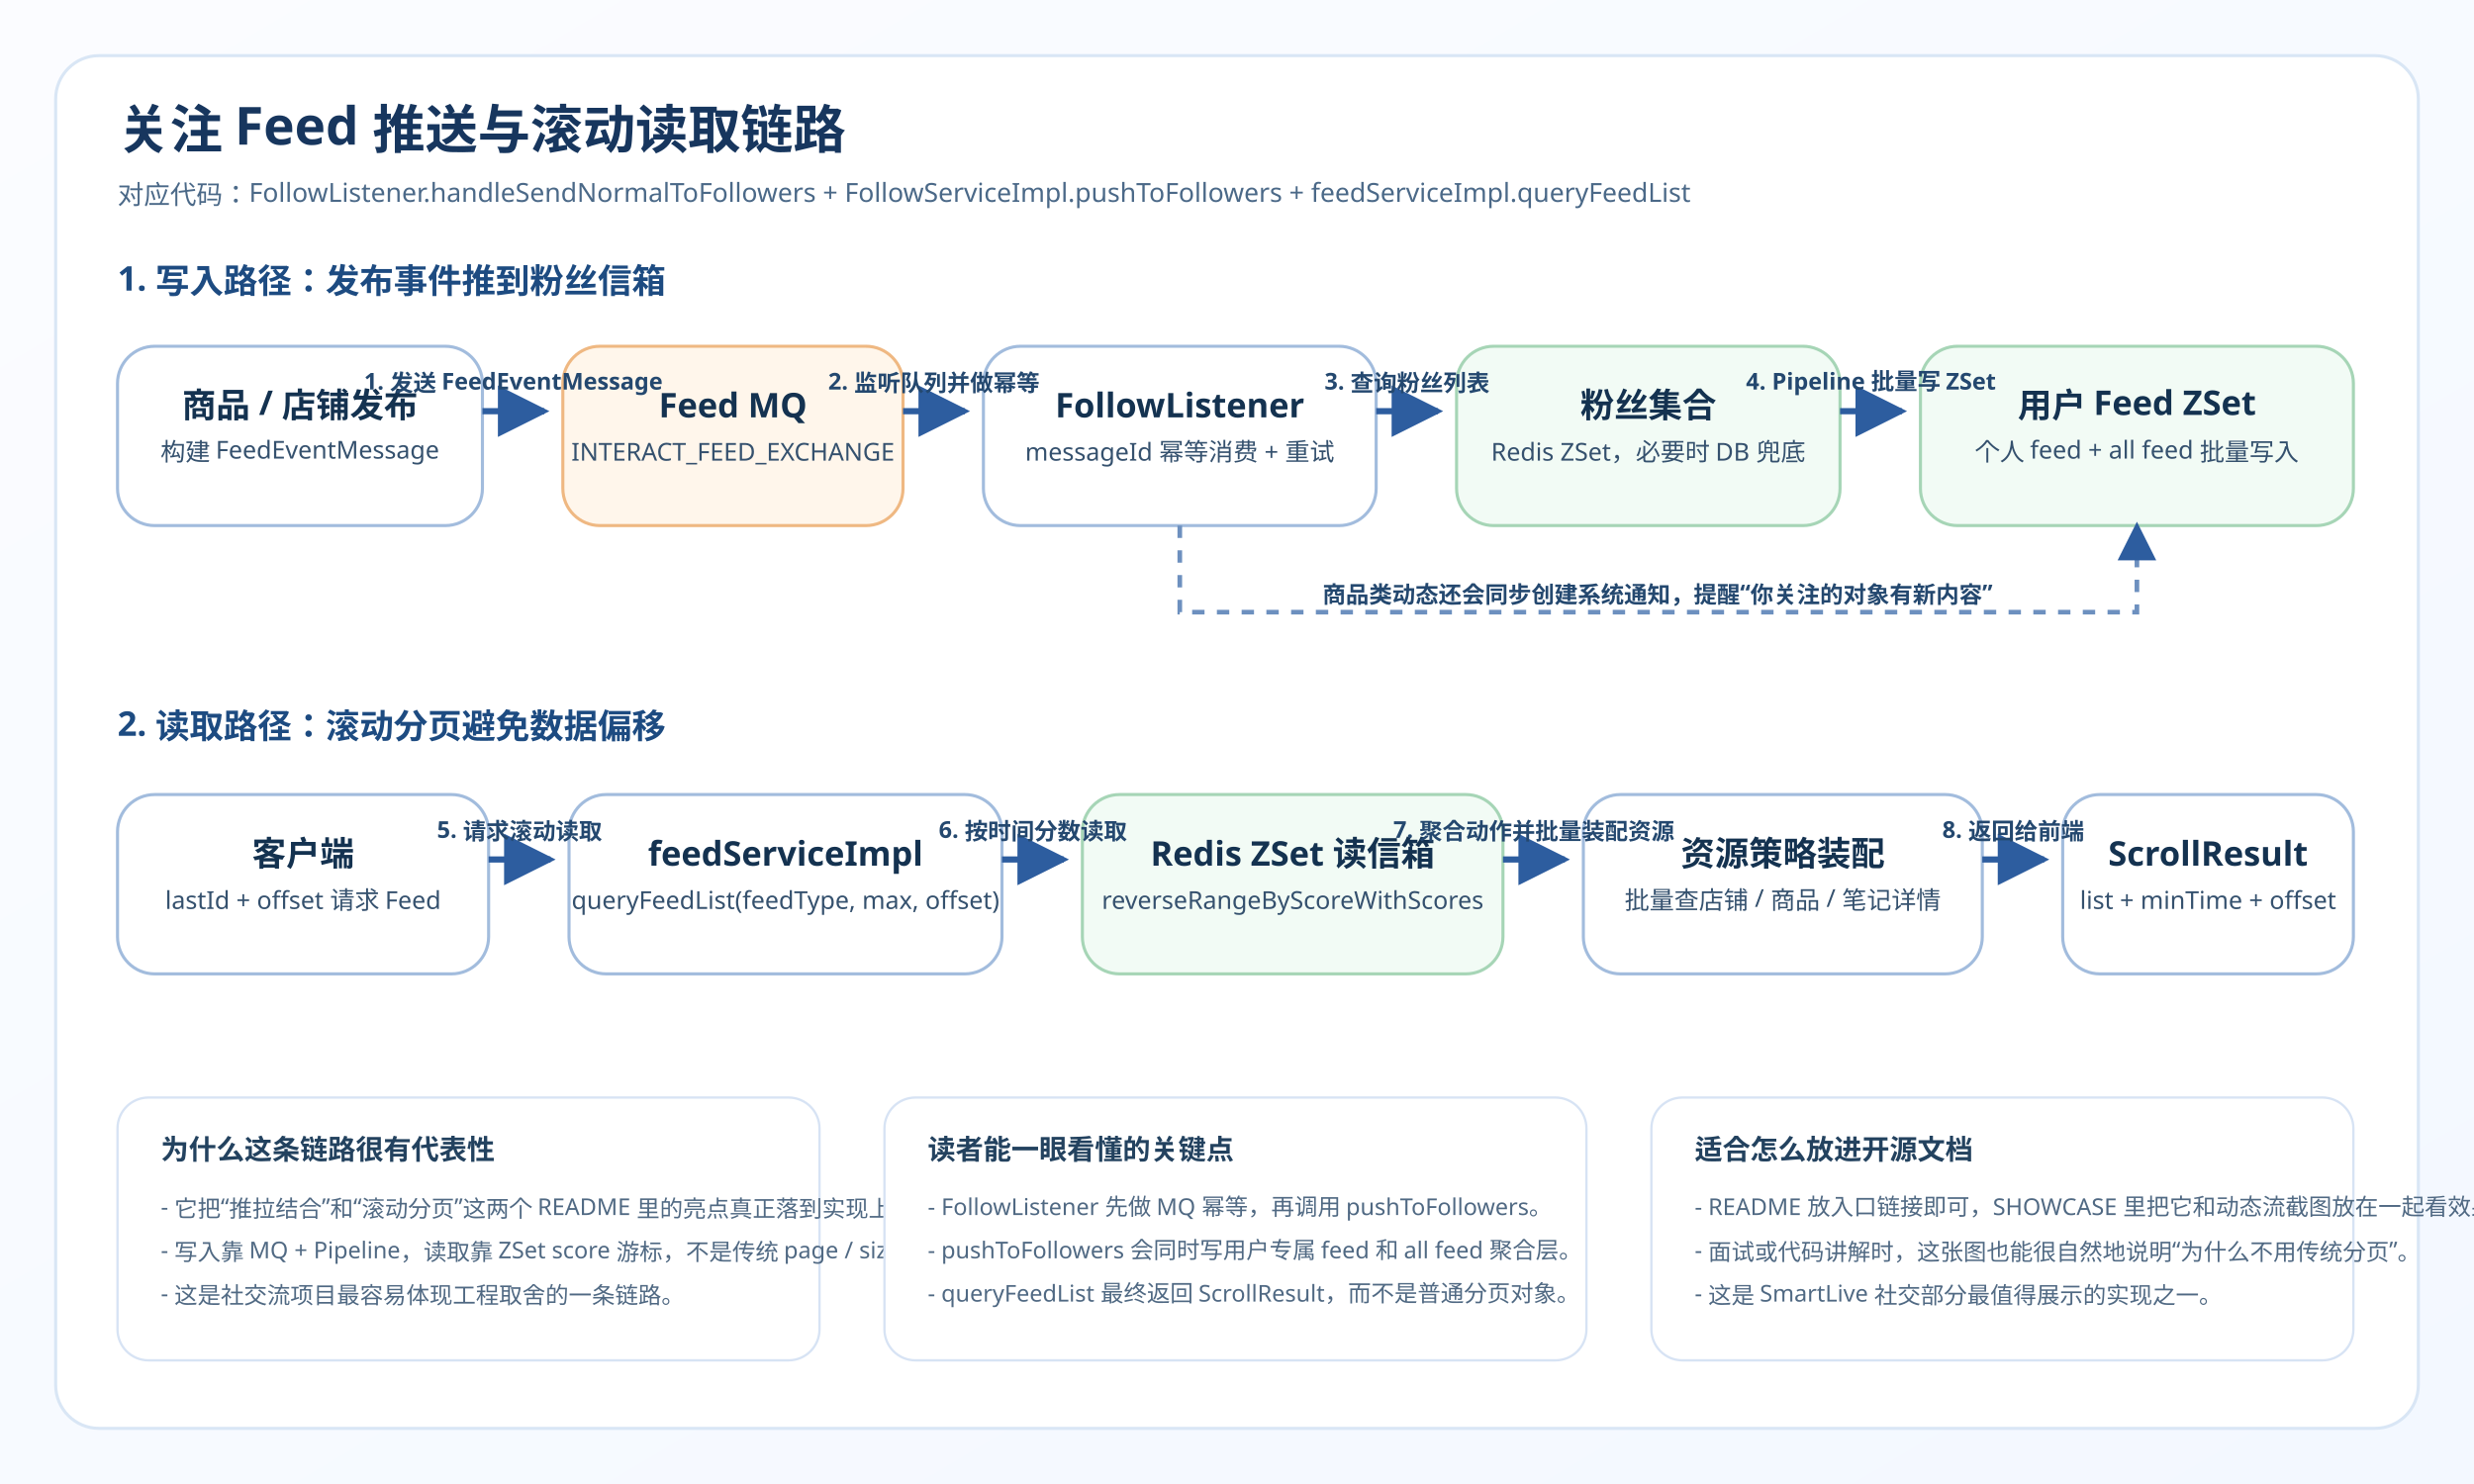
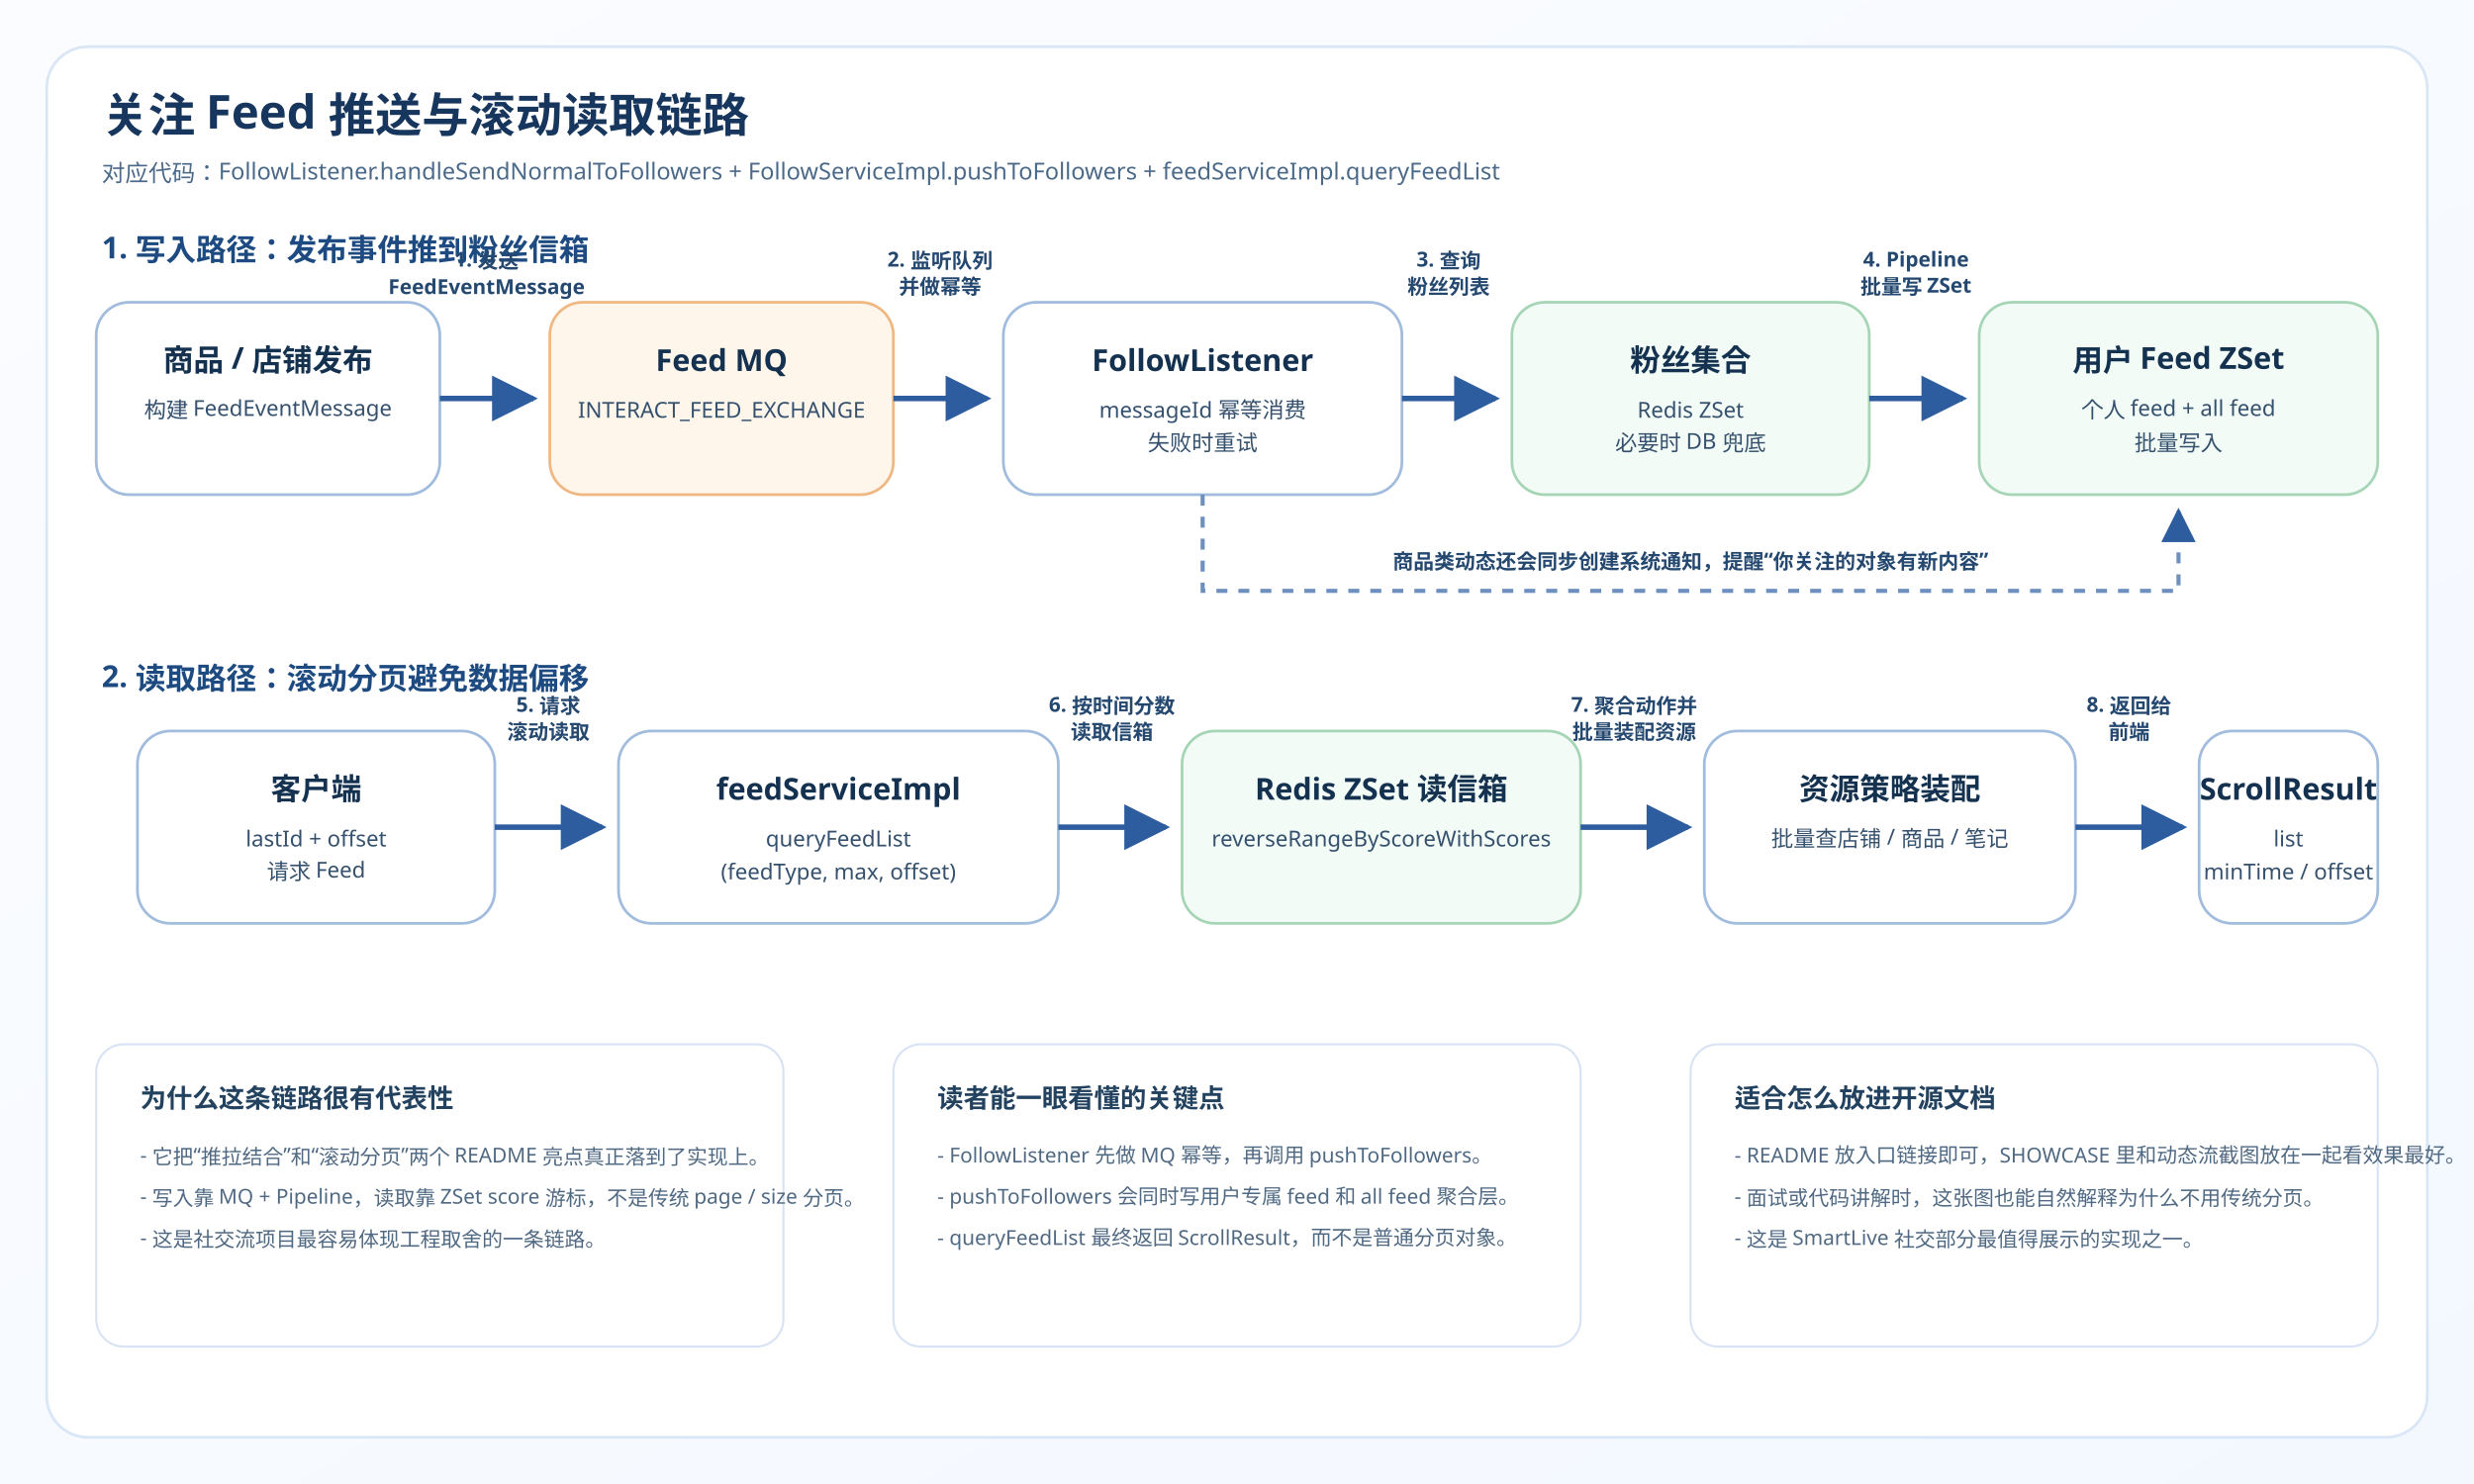
- <svg xmlns="http://www.w3.org/2000/svg" width="1600" height="960" viewBox="0 0 1600 960" role="img" aria-labelledby="title desc">
+ <svg xmlns="http://www.w3.org/2000/svg" width="1800" height="1080" viewBox="0 0 1800 1080" role="img" aria-labelledby="title desc">
  <defs>
    <linearGradient id="bg" x1="0" y1="0" x2="1" y2="1">
      <stop offset="0%" stop-color="#fbfcff" />
      <stop offset="100%" stop-color="#f3f8ff" />
    </linearGradient>
    <marker id="arrow" viewBox="0 0 12 12" refX="10" refY="6" markerWidth="10" markerHeight="10" orient="auto-start-reverse">
      <path d="M1,1 L11,6 L1,11 Z" fill="#2d5d9f" />
    </marker>
    <style>
      .title { font: 700 34px 'Microsoft YaHei', 'PingFang SC', sans-serif; fill: #17365e; }
      .subtitle { font: 500 17px 'Microsoft YaHei', 'PingFang SC', sans-serif; fill: #4b6988; }
      .section { font: 700 22px 'Microsoft YaHei', 'PingFang SC', sans-serif; fill: #1d4b81; }
      .node-title { font: 700 22px 'Microsoft YaHei', 'PingFang SC', sans-serif; fill: #143250; }
      .node-text { font: 500 16px 'Microsoft YaHei', 'PingFang SC', sans-serif; fill: #35516e; }
-       .label { font: 600 15px 'Microsoft YaHei', 'PingFang SC', sans-serif; fill: #24486f; }
-       .note-title { font: 700 18px 'Microsoft YaHei', 'PingFang SC', sans-serif; fill: #23425f; }
+       .step { font: 600 15px 'Microsoft YaHei', 'PingFang SC', sans-serif; fill: #24486f; }
+       .note-title { font: 700 19px 'Microsoft YaHei', 'PingFang SC', sans-serif; fill: #23425f; }
      .note-text { font: 500 15px 'Microsoft YaHei', 'PingFang SC', sans-serif; fill: #506983; }
      .node { fill: #ffffff; stroke: #a2bcdd; stroke-width: 2; rx: 24; }
      .mq { fill: #fff6eb; stroke: #efb882; stroke-width: 2; rx: 24; }
      .store { fill: #f2fbf5; stroke: #a6d5b6; stroke-width: 2; rx: 24; }
      .note { fill: #ffffff; stroke: #d7e3f4; stroke-width: 1.5; rx: 20; }
      .line { stroke: #2d5d9f; stroke-width: 4; fill: none; marker-end: url(#arrow); }
      .dash { stroke: #6d90bf; stroke-width: 3; stroke-dasharray: 8 8; fill: none; marker-end: url(#arrow); }
    </style>
  </defs>
-   <rect width="1600" height="960" fill="url(#bg)" />
-   <rect x="36" y="36" width="1528" height="888" rx="28" fill="#ffffff" stroke="#d9e6f5" stroke-width="2" />
-   <text class="title" x="76" y="96">关注 Feed 推送与滚动读取链路</text>
-   <text class="subtitle" x="76" y="132">对应代码：FollowListener.handleSendNormalToFollowers + FollowServiceImpl.pushToFollowers + feedServiceImpl.queryFeedList</text>
-   <text class="section" x="76" y="188">1. 写入路径：发布事件推到粉丝信箱</text>
-   <rect class="node" x="76" y="224" width="236" height="116" />
-   <text class="node-title" x="194" y="270" text-anchor="middle">商品 / 店铺发布</text>
-   <text class="node-text" x="194" y="298" text-anchor="middle">构建 FeedEventMessage</text>
-   <rect class="mq" x="364" y="224" width="220" height="116" />
-   <text class="node-title" x="474" y="270" text-anchor="middle">Feed MQ</text>
-   <text class="node-text" x="474" y="298" text-anchor="middle">INTERACT_FEED_EXCHANGE</text>
-   <rect class="node" x="636" y="224" width="254" height="116" />
-   <text class="node-title" x="763" y="270" text-anchor="middle">FollowListener</text>
-   <text class="node-text" x="763" y="298" text-anchor="middle">messageId 幂等消费 + 重试</text>
-   <rect class="store" x="942" y="224" width="248" height="116" />
-   <text class="node-title" x="1066" y="270" text-anchor="middle">粉丝集合</text>
-   <text class="node-text" x="1066" y="298" text-anchor="middle">Redis ZSet，必要时 DB 兜底</text>
-   <rect class="store" x="1242" y="224" width="280" height="116" />
-   <text class="node-title" x="1382" y="270" text-anchor="middle">用户 Feed ZSet</text>
-   <text class="node-text" x="1382" y="298" text-anchor="middle">个人 feed + all feed 批量写入</text>
-   <path class="line" d="M312 266 H352" />
-   <text class="label" x="332" y="252" text-anchor="middle">1. 发送 FeedEventMessage</text>
-   <path class="line" d="M584 266 H624" />
-   <text class="label" x="604" y="252" text-anchor="middle">2. 监听队列并做幂等</text>
-   <path class="line" d="M890 266 H930" />
-   <text class="label" x="910" y="252" text-anchor="middle">3. 查询粉丝列表</text>
-   <path class="line" d="M1190 266 H1230" />
-   <text class="label" x="1210" y="252" text-anchor="middle">4. Pipeline 批量写 ZSet</text>
-   <path class="dash" d="M763 340 V396 H1382 V340" />
-   <text class="label" x="1072" y="390" text-anchor="middle">商品类动态还会同步创建系统通知，提醒“你关注的对象有新内容”</text>
-   <text class="section" x="76" y="476">2. 读取路径：滚动分页避免数据偏移</text>
-   <rect class="node" x="76" y="514" width="240" height="116" />
-   <text class="node-title" x="196" y="560" text-anchor="middle">客户端</text>
-   <text class="node-text" x="196" y="588" text-anchor="middle">lastId + offset 请求 Feed</text>
-   <rect class="node" x="368" y="514" width="280" height="116" />
-   <text class="node-title" x="508" y="560" text-anchor="middle">feedServiceImpl</text>
-   <text class="node-text" x="508" y="588" text-anchor="middle">queryFeedList(feedType, max, offset)</text>
-   <rect class="store" x="700" y="514" width="272" height="116" />
-   <text class="node-title" x="836" y="560" text-anchor="middle">Redis ZSet 读信箱</text>
-   <text class="node-text" x="836" y="588" text-anchor="middle">reverseRangeByScoreWithScores</text>
-   <rect class="node" x="1024" y="514" width="258" height="116" />
-   <text class="node-title" x="1153" y="560" text-anchor="middle">资源策略装配</text>
-   <text class="node-text" x="1153" y="588" text-anchor="middle">批量查店铺 / 商品 / 笔记详情</text>
-   <rect class="node" x="1334" y="514" width="188" height="116" />
-   <text class="node-title" x="1428" y="560" text-anchor="middle">ScrollResult</text>
-   <text class="node-text" x="1428" y="588" text-anchor="middle">list + minTime + offset</text>
-   <path class="line" d="M316 556 H356" />
-   <text class="label" x="336" y="542" text-anchor="middle">5. 请求滚动读取</text>
-   <path class="line" d="M648 556 H688" />
-   <text class="label" x="668" y="542" text-anchor="middle">6. 按时间分数读取</text>
-   <path class="line" d="M972 556 H1012" />
-   <text class="label" x="992" y="542" text-anchor="middle">7. 聚合动作并批量装配资源</text>
-   <path class="line" d="M1282 556 H1322" />
-   <text class="label" x="1302" y="542" text-anchor="middle">8. 返回给前端</text>
-   <rect class="note" x="76" y="710" width="454" height="170" />
-   <text class="note-title" x="104" y="750">为什么这条链路很有代表性</text>
-   <text class="note-text" x="104" y="786">- 它把“推拉结合”和“滚动分页”这两个 README 里的亮点真正落到实现上了。</text>
-   <text class="note-text" x="104" y="814">- 写入靠 MQ + Pipeline，读取靠 ZSet score 游标，不是传统 page / size 分页。</text>
-   <text class="note-text" x="104" y="842">- 这是社交流项目最容易体现工程取舍的一条链路。</text>
-   <rect class="note" x="572" y="710" width="454" height="170" />
-   <text class="note-title" x="600" y="750">读者能一眼看懂的关键点</text>
-   <text class="note-text" x="600" y="786">- FollowListener 先做 MQ 幂等，再调用 pushToFollowers。</text>
-   <text class="note-text" x="600" y="814">- pushToFollowers 会同时写用户专属 feed 和 all feed 聚合层。</text>
-   <text class="note-text" x="600" y="842">- queryFeedList 最终返回 ScrollResult，而不是普通分页对象。</text>
-   <rect class="note" x="1068" y="710" width="454" height="170" />
-   <text class="note-title" x="1096" y="750">适合怎么放进开源文档</text>
-   <text class="note-text" x="1096" y="786">- README 放入口链接即可，SHOWCASE 里把它和动态流截图放在一起看效果最好。</text>
-   <text class="note-text" x="1096" y="814">- 面试或代码讲解时，这张图也能很自然地说明“为什么不用传统分页”。</text>
-   <text class="note-text" x="1096" y="842">- 这是 SmartLive 社交部分最值得展示的实现之一。</text>
+   <rect width="1800" height="1080" fill="url(#bg)" />
+   <rect x="34" y="34" width="1732" height="1012" rx="30" fill="#ffffff" stroke="#d9e6f5" stroke-width="2" />
+   <text class="title" x="74" y="96">关注 Feed 推送与滚动读取链路</text>
+   <text class="subtitle" x="74" y="132">对应代码：FollowListener.handleSendNormalToFollowers + FollowServiceImpl.pushToFollowers + feedServiceImpl.queryFeedList</text>
+   <text class="section" x="74" y="188">1. 写入路径：发布事件推到粉丝信箱</text>
+   <rect class="node" x="70" y="220" width="250" height="140" />
+   <text class="node-title" x="195" y="270" text-anchor="middle">商品 / 店铺发布</text>
+   <text class="node-text" x="195" y="304" text-anchor="middle">构建 FeedEventMessage</text>
+   <rect class="mq" x="400" y="220" width="250" height="140" />
+   <text class="node-title" x="525" y="270" text-anchor="middle">Feed MQ</text>
+   <text class="node-text" x="525" y="304" text-anchor="middle">INTERACT_FEED_EXCHANGE</text>
+   <rect class="node" x="730" y="220" width="290" height="140" />
+   <text class="node-title" x="875" y="270" text-anchor="middle">FollowListener</text>
+   <text class="node-text" x="875" y="304" text-anchor="middle">messageId 幂等消费</text>
+   <text class="node-text" x="875" y="328" text-anchor="middle">失败时重试</text>
+   <rect class="store" x="1100" y="220" width="260" height="140" />
+   <text class="node-title" x="1230" y="270" text-anchor="middle">粉丝集合</text>
+   <text class="node-text" x="1230" y="304" text-anchor="middle">Redis ZSet</text>
+   <text class="node-text" x="1230" y="328" text-anchor="middle">必要时 DB 兜底</text>
+   <rect class="store" x="1440" y="220" width="290" height="140" />
+   <text class="node-title" x="1585" y="270" text-anchor="middle">用户 Feed ZSet</text>
+   <text class="node-text" x="1585" y="304" text-anchor="middle">个人 feed + all feed</text>
+   <text class="node-text" x="1585" y="328" text-anchor="middle">批量写入</text>
+   <path class="line" d="M320 290 H388" />
+   <text class="step" x="354" y="194" text-anchor="middle">1. 发送</text>
+   <text class="step" x="354" y="214" text-anchor="middle">FeedEventMessage</text>
+   <path class="line" d="M650 290 H718" />
+   <text class="step" x="684" y="194" text-anchor="middle">2. 监听队列</text>
+   <text class="step" x="684" y="214" text-anchor="middle">并做幂等</text>
+   <path class="line" d="M1020 290 H1088" />
+   <text class="step" x="1054" y="194" text-anchor="middle">3. 查询</text>
+   <text class="step" x="1054" y="214" text-anchor="middle">粉丝列表</text>
+   <path class="line" d="M1360 290 H1428" />
+   <text class="step" x="1394" y="194" text-anchor="middle">4. Pipeline</text>
+   <text class="step" x="1394" y="214" text-anchor="middle">批量写 ZSet</text>
+   <path class="dash" d="M875 360 V430 H1585 V372" />
+   <text class="step" x="1230" y="414" text-anchor="middle">商品类动态还会同步创建系统通知，提醒“你关注的对象有新内容”</text>
+   <text class="section" x="74" y="500">2. 读取路径：滚动分页避免数据偏移</text>
+   <rect class="node" x="100" y="532" width="260" height="140" />
+   <text class="node-title" x="230" y="582" text-anchor="middle">客户端</text>
+   <text class="node-text" x="230" y="616" text-anchor="middle">lastId + offset</text>
+   <text class="node-text" x="230" y="640" text-anchor="middle">请求 Feed</text>
+   <rect class="node" x="450" y="532" width="320" height="140" />
+   <text class="node-title" x="610" y="582" text-anchor="middle">feedServiceImpl</text>
+   <text class="node-text" x="610" y="616" text-anchor="middle">queryFeedList</text>
+   <text class="node-text" x="610" y="640" text-anchor="middle">(feedType, max, offset)</text>
+   <rect class="store" x="860" y="532" width="290" height="140" />
+   <text class="node-title" x="1005" y="582" text-anchor="middle">Redis ZSet 读信箱</text>
+   <text class="node-text" x="1005" y="616" text-anchor="middle">reverseRangeByScoreWithScores</text>
+   <rect class="node" x="1240" y="532" width="270" height="140" />
+   <text class="node-title" x="1375" y="582" text-anchor="middle">资源策略装配</text>
+   <text class="node-text" x="1375" y="616" text-anchor="middle">批量查店铺 / 商品 / 笔记</text>
+   <rect class="node" x="1600" y="532" width="130" height="140" />
+   <text class="node-title" x="1665" y="582" text-anchor="middle">ScrollResult</text>
+   <text class="node-text" x="1665" y="616" text-anchor="middle">list</text>
+   <text class="node-text" x="1665" y="640" text-anchor="middle">minTime / offset</text>
+   <path class="line" d="M360 602 H438" />
+   <text class="step" x="399" y="518" text-anchor="middle">5. 请求</text>
+   <text class="step" x="399" y="538" text-anchor="middle">滚动读取</text>
+   <path class="line" d="M770 602 H848" />
+   <text class="step" x="809" y="518" text-anchor="middle">6. 按时间分数</text>
+   <text class="step" x="809" y="538" text-anchor="middle">读取信箱</text>
+   <path class="line" d="M1150 602 H1228" />
+   <text class="step" x="1189" y="518" text-anchor="middle">7. 聚合动作并</text>
+   <text class="step" x="1189" y="538" text-anchor="middle">批量装配资源</text>
+   <path class="line" d="M1510 602 H1588" />
+   <text class="step" x="1549" y="518" text-anchor="middle">8. 返回给</text>
+   <text class="step" x="1549" y="538" text-anchor="middle">前端</text>
+   <rect class="note" x="70" y="760" width="500" height="220" />
+   <text class="note-title" x="102" y="806">为什么这条链路很有代表性</text>
+   <text class="note-text" x="102" y="846">- 它把“推拉结合”和“滚动分页”两个 README 亮点真正落到了实现上。</text>
+   <text class="note-text" x="102" y="876">- 写入靠 MQ + Pipeline，读取靠 ZSet score 游标，不是传统 page / size 分页。</text>
+   <text class="note-text" x="102" y="906">- 这是社交流项目最容易体现工程取舍的一条链路。</text>
+   <rect class="note" x="650" y="760" width="500" height="220" />
+   <text class="note-title" x="682" y="806">读者能一眼看懂的关键点</text>
+   <text class="note-text" x="682" y="846">- FollowListener 先做 MQ 幂等，再调用 pushToFollowers。</text>
+   <text class="note-text" x="682" y="876">- pushToFollowers 会同时写用户专属 feed 和 all feed 聚合层。</text>
+   <text class="note-text" x="682" y="906">- queryFeedList 最终返回 ScrollResult，而不是普通分页对象。</text>
+   <rect class="note" x="1230" y="760" width="500" height="220" />
+   <text class="note-title" x="1262" y="806">适合怎么放进开源文档</text>
+   <text class="note-text" x="1262" y="846">- README 放入口链接即可，SHOWCASE 里和动态流截图放在一起看效果最好。</text>
+   <text class="note-text" x="1262" y="876">- 面试或代码讲解时，这张图也能自然解释为什么不用传统分页。</text>
+   <text class="note-text" x="1262" y="906">- 这是 SmartLive 社交部分最值得展示的实现之一。</text>
</svg>
